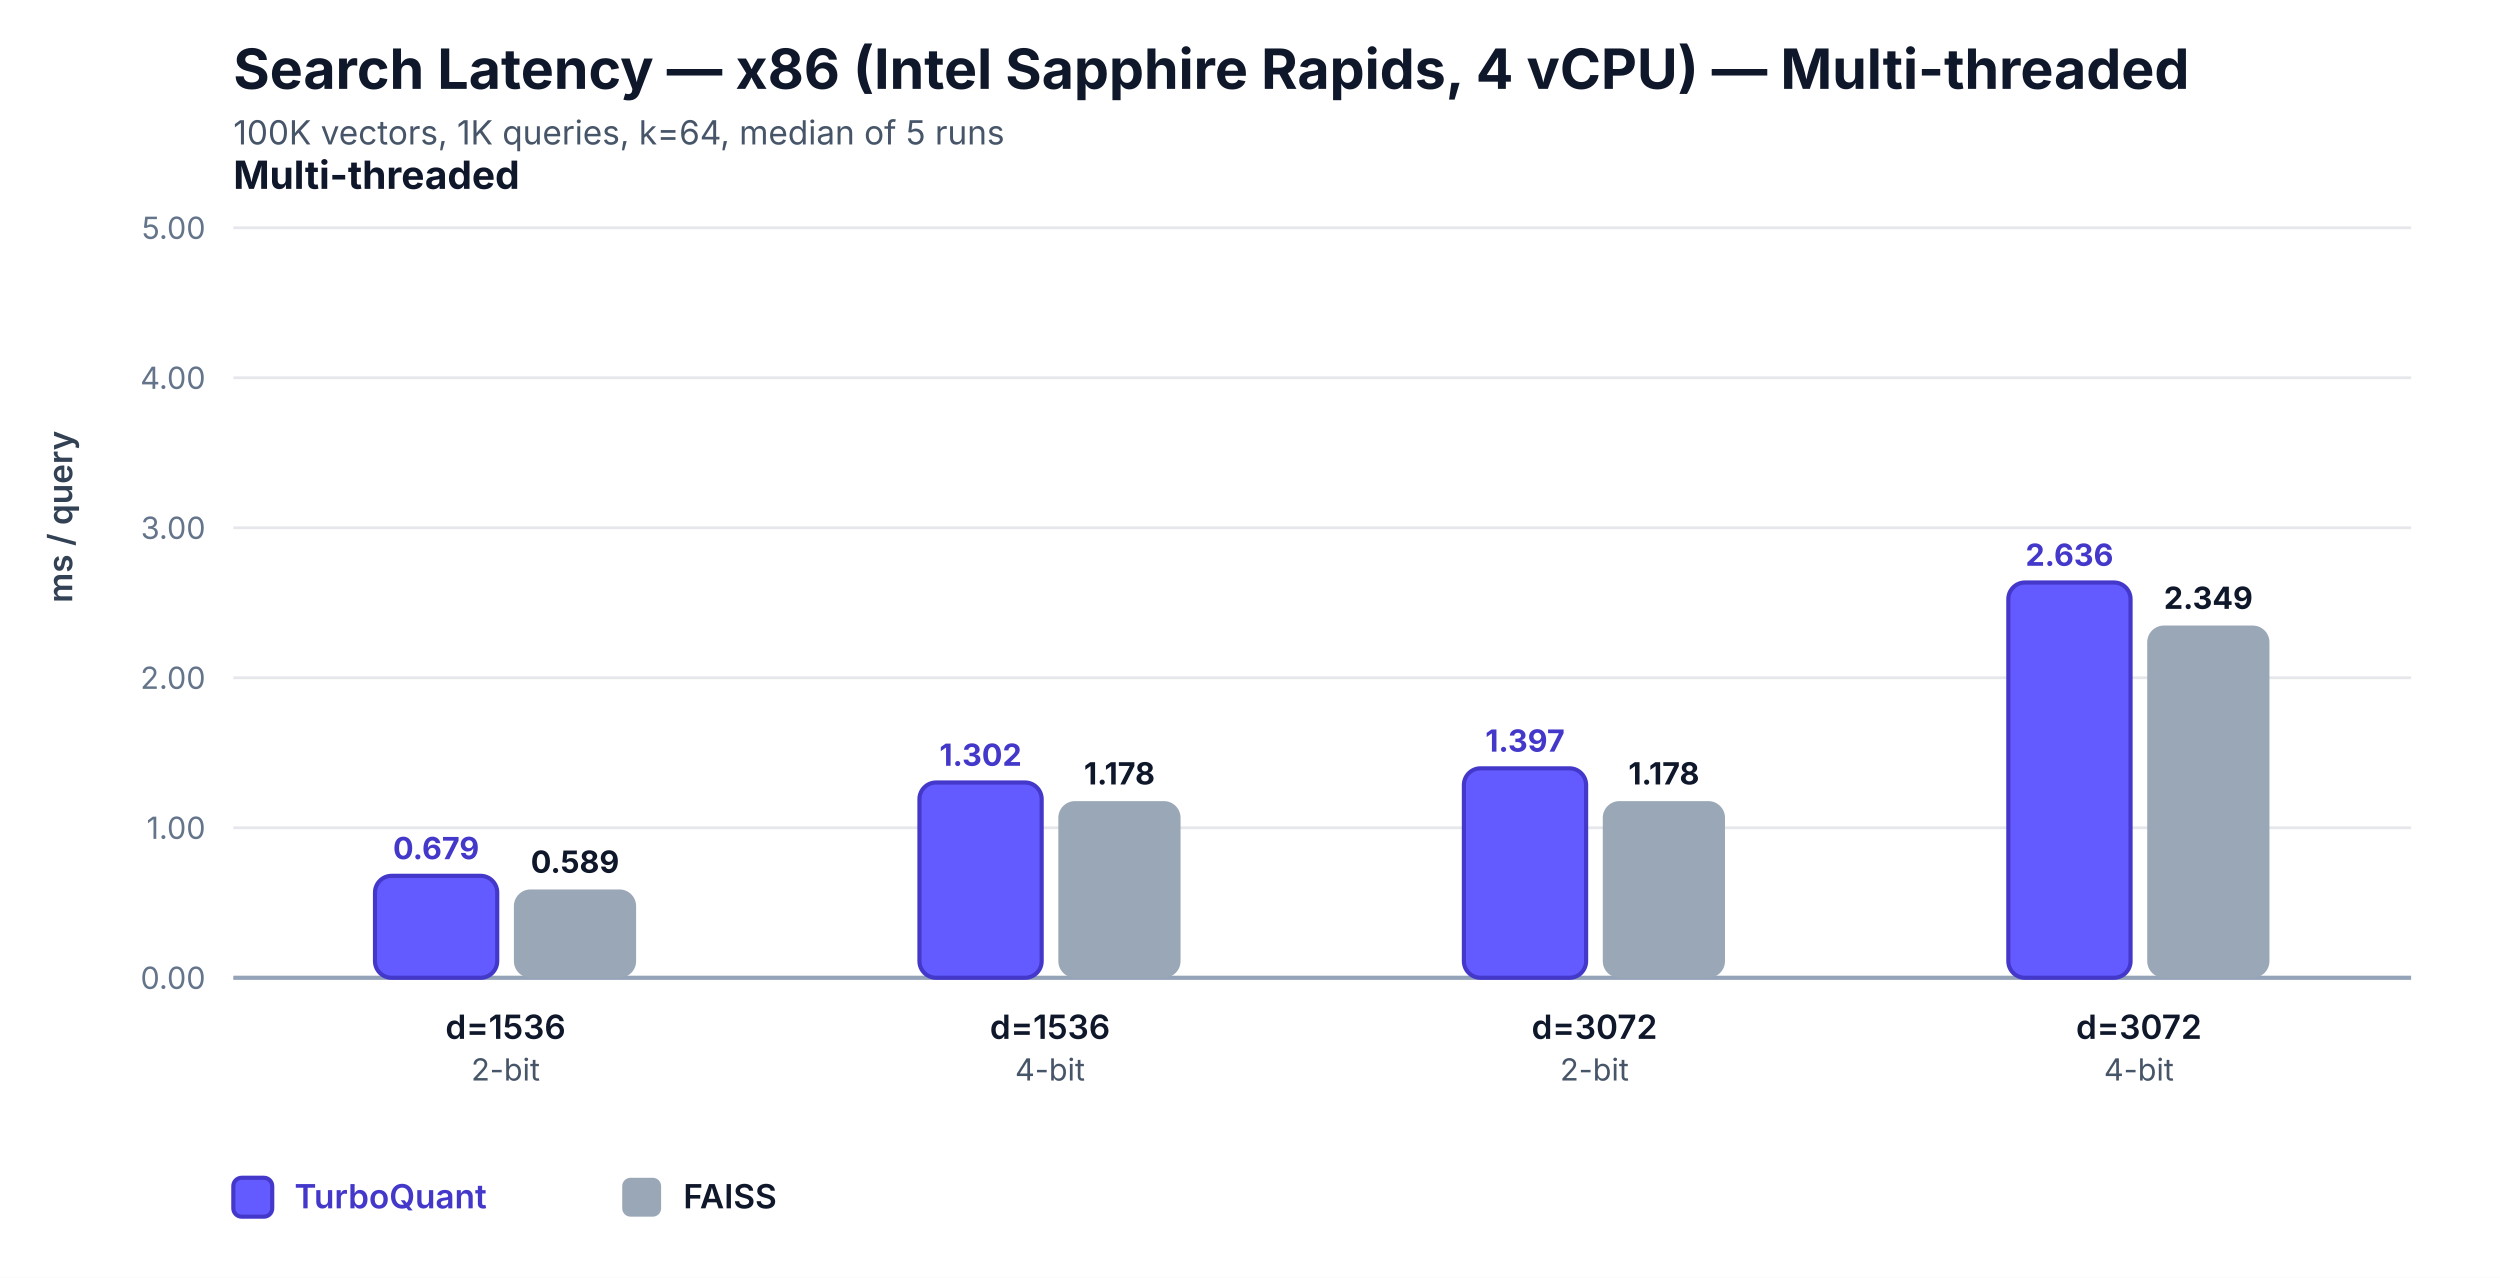
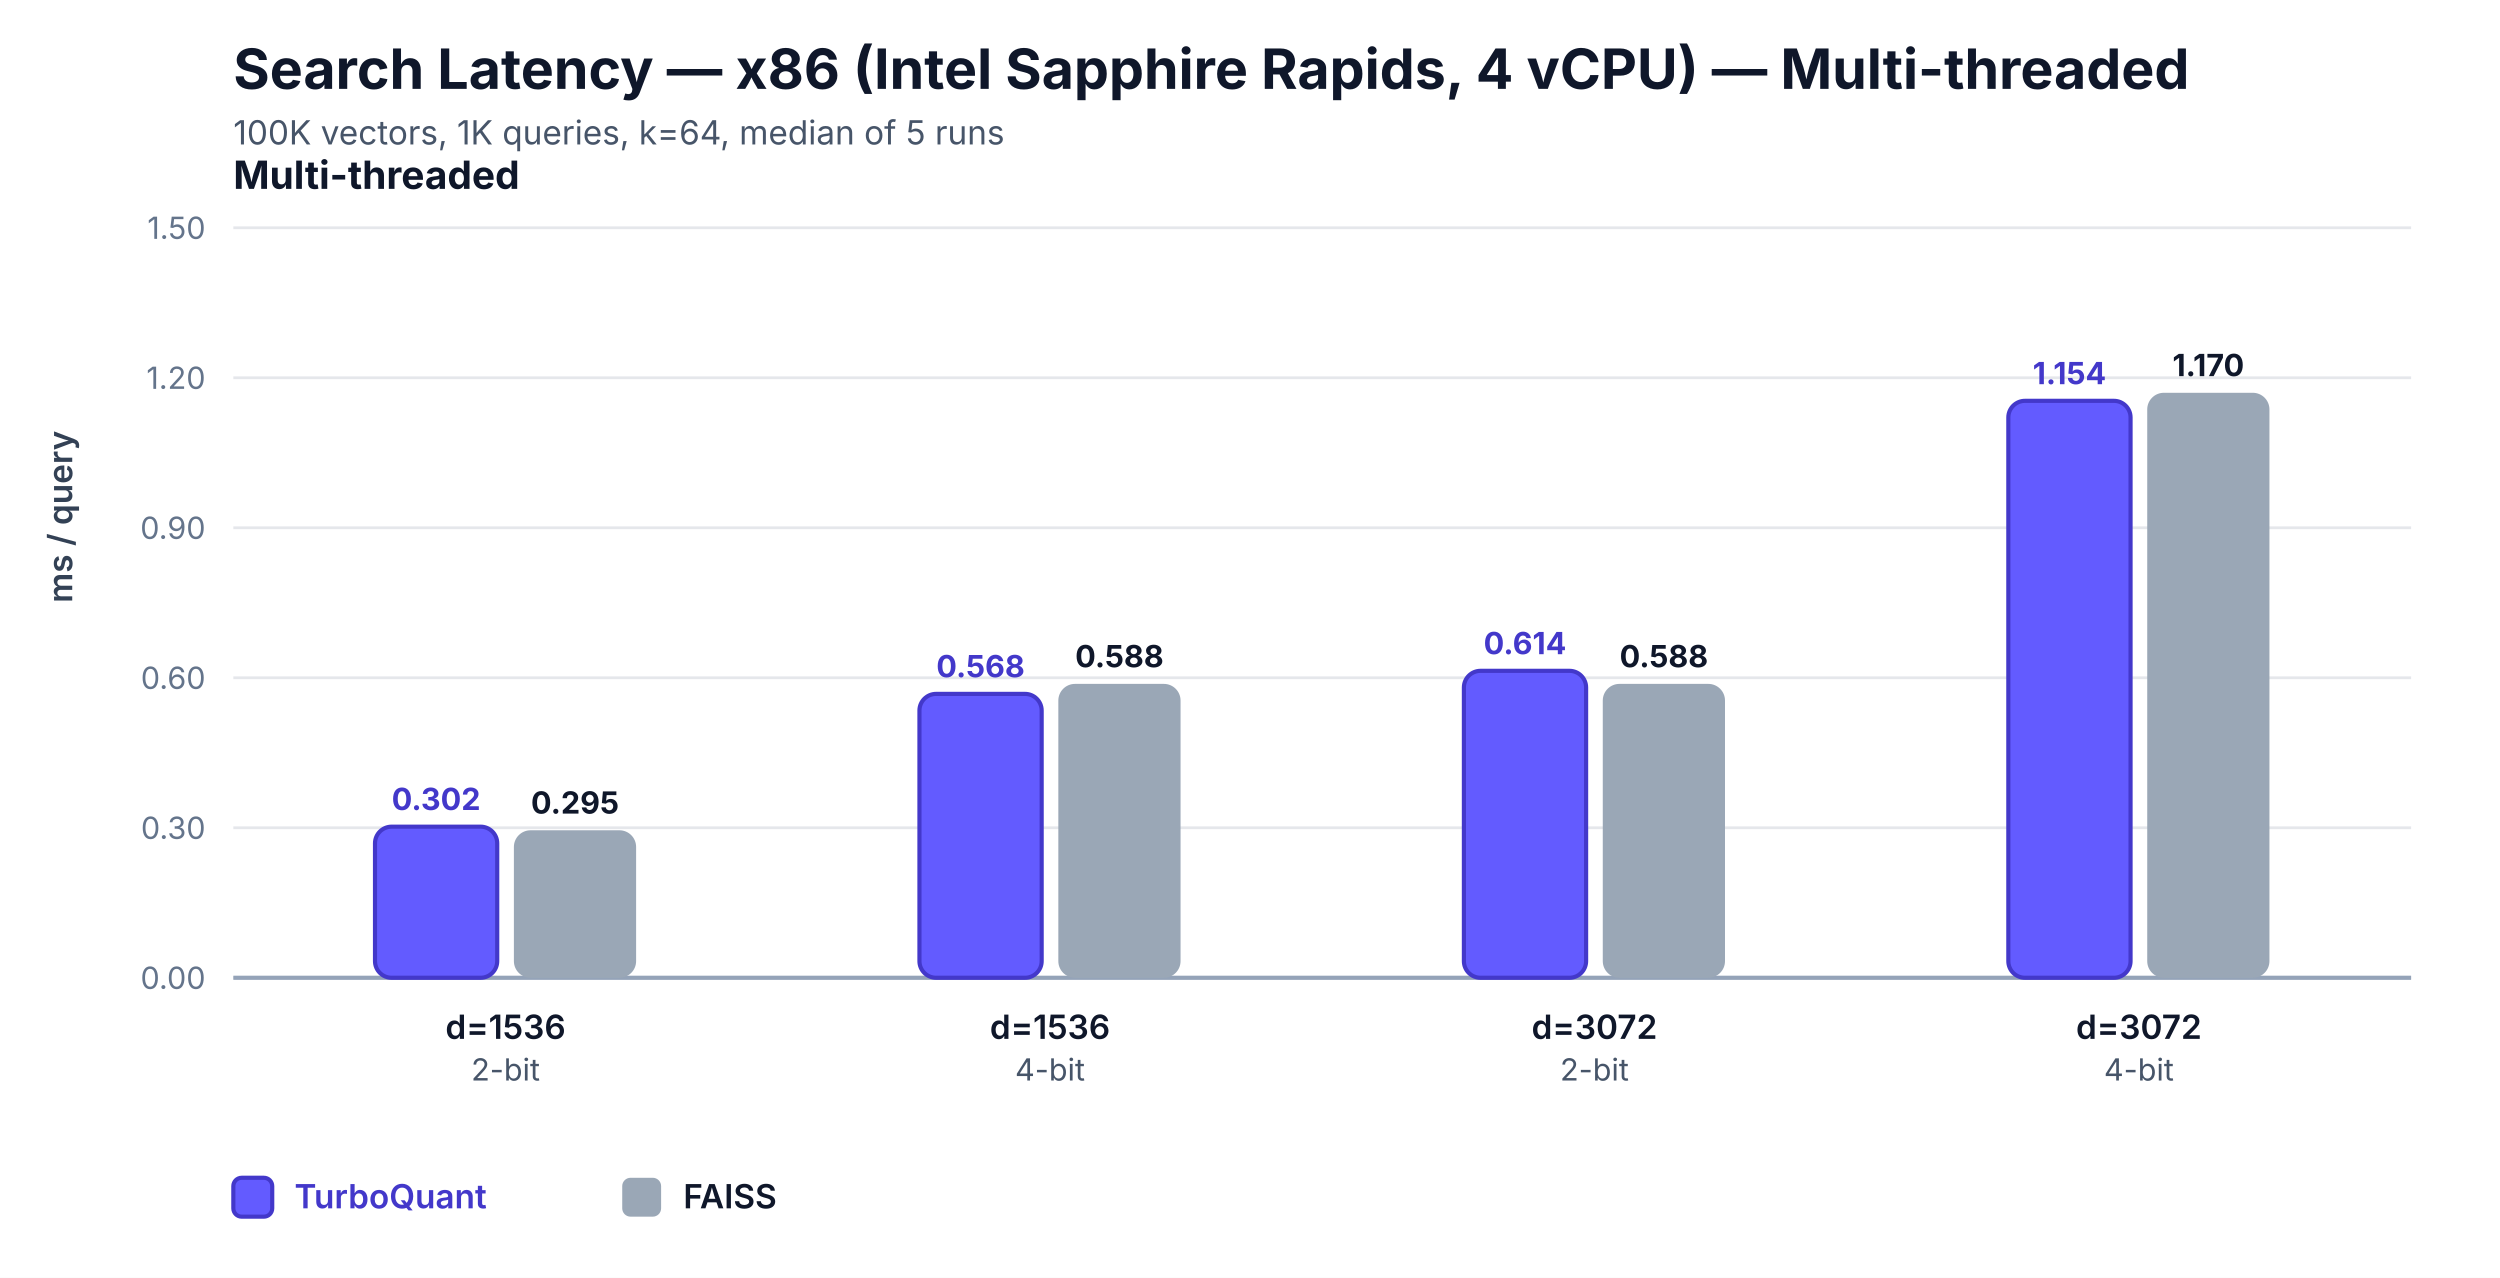
<svg xmlns="http://www.w3.org/2000/svg" width="900" height="460" viewBox="0 0 900 460" role="img" aria-label="Search Latency — x86 (Intel Sapphire Rapids, 4 vCPU) — Multi-threaded">
  <style>
  .title { font: 700 20px -apple-system, BlinkMacSystemFont, "Segoe UI", sans-serif; fill: #0f172a; }
  .subtitle { font: 400 12px -apple-system, BlinkMacSystemFont, "Segoe UI", sans-serif; fill: #475569; }
  .panel { font: 700 14px -apple-system, BlinkMacSystemFont, "Segoe UI", sans-serif; fill: #0f172a; }
  .label { font: 600 12px -apple-system, BlinkMacSystemFont, "Segoe UI", sans-serif; fill: #0f172a; }
  .secondary { font: 400 11px -apple-system, BlinkMacSystemFont, "Segoe UI", sans-serif; fill: #475569; }
  .tick { font: 400 11px -apple-system, BlinkMacSystemFont, "Segoe UI", sans-serif; fill: #64748b; }
  .value { font: 700 11px -apple-system, BlinkMacSystemFont, "Segoe UI", sans-serif; fill: #0f172a; }
  .value-accent { font: 700 11px -apple-system, BlinkMacSystemFont, "Segoe UI", sans-serif; fill: #4338ca; }
  .axis { font: 600 12px -apple-system, BlinkMacSystemFont, "Segoe UI", sans-serif; fill: #334155; }
  .legend { font: 600 12px -apple-system, BlinkMacSystemFont, "Segoe UI", sans-serif; fill: #0f172a; }
</style>
  <rect width="100%" height="100%" fill="#ffffff" />
  <text x="84" y="32" class="title">Search Latency — x86 (Intel Sapphire Rapids, 4 vCPU) — Multi-threaded</text>
  <text x="84" y="52" class="subtitle">100K vectors, 1K queries, k=64, median of 5 runs</text>
  <line x1="84" y1="352.0" x2="868" y2="352.0" stroke="#e5e7eb" stroke-width="1" />
  <text x="74" y="356.0" text-anchor="end" class="tick">0.00</text>
  <line x1="84" y1="298.0" x2="868" y2="298.0" stroke="#e5e7eb" stroke-width="1" />
-   <text x="74" y="302.0" text-anchor="end" class="tick">1.00</text>
+   <text x="74" y="302.0" text-anchor="end" class="tick">0.30</text>
  <line x1="84" y1="244.0" x2="868" y2="244.0" stroke="#e5e7eb" stroke-width="1" />
-   <text x="74" y="248.0" text-anchor="end" class="tick">2.00</text>
+   <text x="74" y="248.0" text-anchor="end" class="tick">0.60</text>
  <line x1="84" y1="190.0" x2="868" y2="190.0" stroke="#e5e7eb" stroke-width="1" />
-   <text x="74" y="194.0" text-anchor="end" class="tick">3.00</text>
+   <text x="74" y="194.0" text-anchor="end" class="tick">0.90</text>
  <line x1="84" y1="136.0" x2="868" y2="136.0" stroke="#e5e7eb" stroke-width="1" />
-   <text x="74" y="140.0" text-anchor="end" class="tick">4.00</text>
+   <text x="74" y="140.0" text-anchor="end" class="tick">1.20</text>
  <line x1="84" y1="82.0" x2="868" y2="82.0" stroke="#e5e7eb" stroke-width="1" />
-   <text x="74" y="86.0" text-anchor="end" class="tick">5.00</text>
+   <text x="74" y="86.0" text-anchor="end" class="tick">1.50</text>
  <line x1="84" y1="352.0" x2="868" y2="352.0" stroke="#94a3b8" stroke-width="1.5" />
  <text x="84" y="68" class="panel">Multi-threaded</text>
-   <rect x="135.0" y="315.3" width="44" height="36.7" rx="6" fill="#635bff" stroke="#4338ca" stroke-width="1.5" />
-   <rect x="185.0" y="320.2" width="44" height="31.8" rx="6" fill="#9aa7b6" />
-   <text x="157.0" y="309.3" text-anchor="middle" class="value-accent">0.679</text>
-   <text x="207.0" y="314.2" text-anchor="middle" class="value">0.589</text>
+   <rect x="135.0" y="297.6" width="44" height="54.4" rx="6" fill="#635bff" stroke="#4338ca" stroke-width="1.5" />
+   <rect x="185.0" y="298.9" width="44" height="53.1" rx="6" fill="#9aa7b6" />
+   <text x="157.0" y="291.6" text-anchor="middle" class="value-accent">0.302</text>
+   <text x="207.0" y="292.9" text-anchor="middle" class="value">0.295</text>
  <text x="182.0" y="374" text-anchor="middle" class="label">d=1536</text>
  <text x="182.0" y="389" text-anchor="middle" class="secondary">2-bit</text>
-   <rect x="331.0" y="281.7" width="44" height="70.3" rx="6" fill="#635bff" stroke="#4338ca" stroke-width="1.5" />
-   <rect x="381.0" y="288.4" width="44" height="63.6" rx="6" fill="#9aa7b6" />
-   <text x="353.0" y="275.7" text-anchor="middle" class="value-accent">1.302</text>
-   <text x="403.0" y="282.4" text-anchor="middle" class="value">1.178</text>
+   <rect x="331.0" y="249.8" width="44" height="102.2" rx="6" fill="#635bff" stroke="#4338ca" stroke-width="1.5" />
+   <rect x="381.0" y="246.2" width="44" height="105.8" rx="6" fill="#9aa7b6" />
+   <text x="353.0" y="243.8" text-anchor="middle" class="value-accent">0.568</text>
+   <text x="403.0" y="240.2" text-anchor="middle" class="value">0.588</text>
  <text x="378.0" y="374" text-anchor="middle" class="label">d=1536</text>
  <text x="378.0" y="389" text-anchor="middle" class="secondary">4-bit</text>
-   <rect x="527.0" y="276.6" width="44" height="75.4" rx="6" fill="#635bff" stroke="#4338ca" stroke-width="1.5" />
-   <rect x="577.0" y="288.4" width="44" height="63.6" rx="6" fill="#9aa7b6" />
-   <text x="549.0" y="270.6" text-anchor="middle" class="value-accent">1.397</text>
-   <text x="599.0" y="282.4" text-anchor="middle" class="value">1.178</text>
+   <rect x="527.0" y="241.5" width="44" height="110.5" rx="6" fill="#635bff" stroke="#4338ca" stroke-width="1.5" />
+   <rect x="577.0" y="246.2" width="44" height="105.8" rx="6" fill="#9aa7b6" />
+   <text x="549.0" y="235.5" text-anchor="middle" class="value-accent">0.614</text>
+   <text x="599.0" y="240.2" text-anchor="middle" class="value">0.588</text>
  <text x="574.0" y="374" text-anchor="middle" class="label">d=3072</text>
  <text x="574.0" y="389" text-anchor="middle" class="secondary">2-bit</text>
-   <rect x="723.0" y="209.7" width="44" height="142.3" rx="6" fill="#635bff" stroke="#4338ca" stroke-width="1.5" />
-   <rect x="773.0" y="225.2" width="44" height="126.8" rx="6" fill="#9aa7b6" />
-   <text x="745.0" y="203.7" text-anchor="middle" class="value-accent">2.636</text>
-   <text x="795.0" y="219.2" text-anchor="middle" class="value">2.349</text>
+   <rect x="723.0" y="144.3" width="44" height="207.7" rx="6" fill="#635bff" stroke="#4338ca" stroke-width="1.5" />
+   <rect x="773.0" y="141.4" width="44" height="210.6" rx="6" fill="#9aa7b6" />
+   <text x="745.0" y="138.3" text-anchor="middle" class="value-accent">1.154</text>
+   <text x="795.0" y="135.4" text-anchor="middle" class="value">1.170</text>
  <text x="770.0" y="374" text-anchor="middle" class="label">d=3072</text>
  <text x="770.0" y="389" text-anchor="middle" class="secondary">4-bit</text>
  <text x="26" y="217.0" transform="rotate(-90, 26, 217.0)" class="axis">ms / query</text>
  <rect x="84" y="424" width="14" height="14" rx="3" fill="#635bff" stroke="#4338ca" stroke-width="1.5" />
  <text x="106" y="435" class="legend" style="fill: #4338ca;">TurboQuant</text>
  <rect x="224" y="424" width="14" height="14" rx="3" fill="#9aa7b6" />
  <text x="246" y="435" class="legend">FAISS</text>
</svg>
